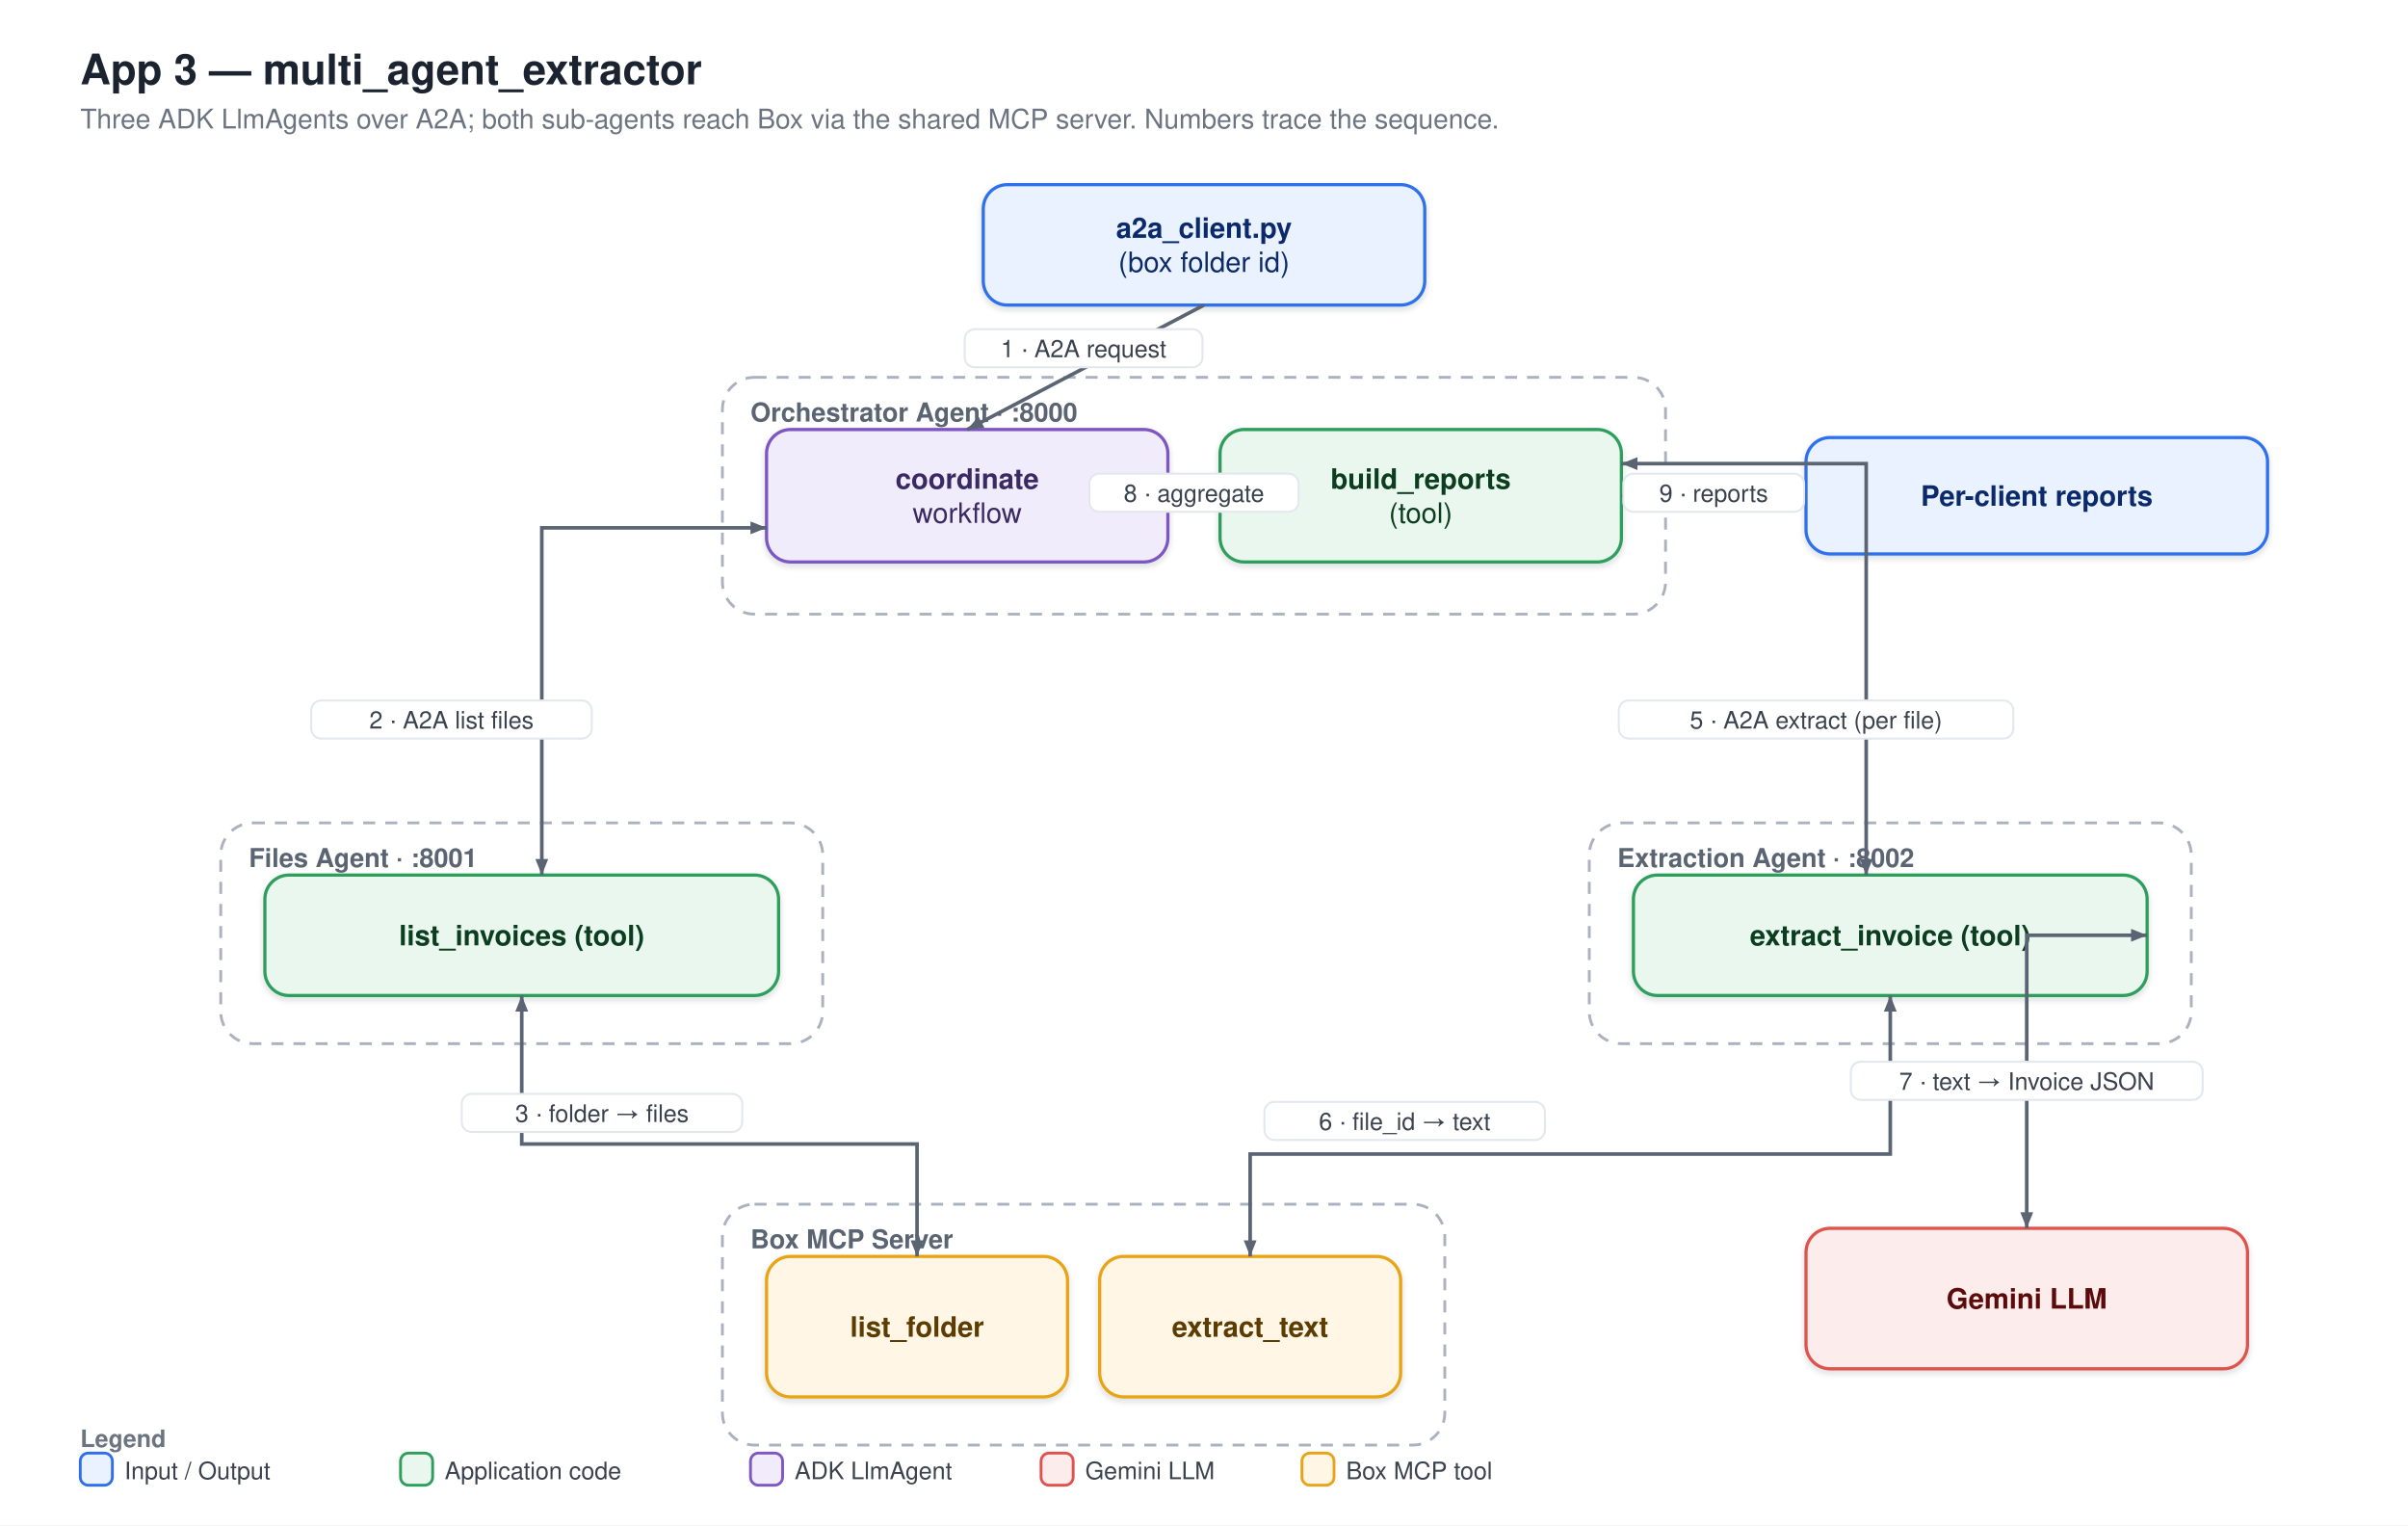
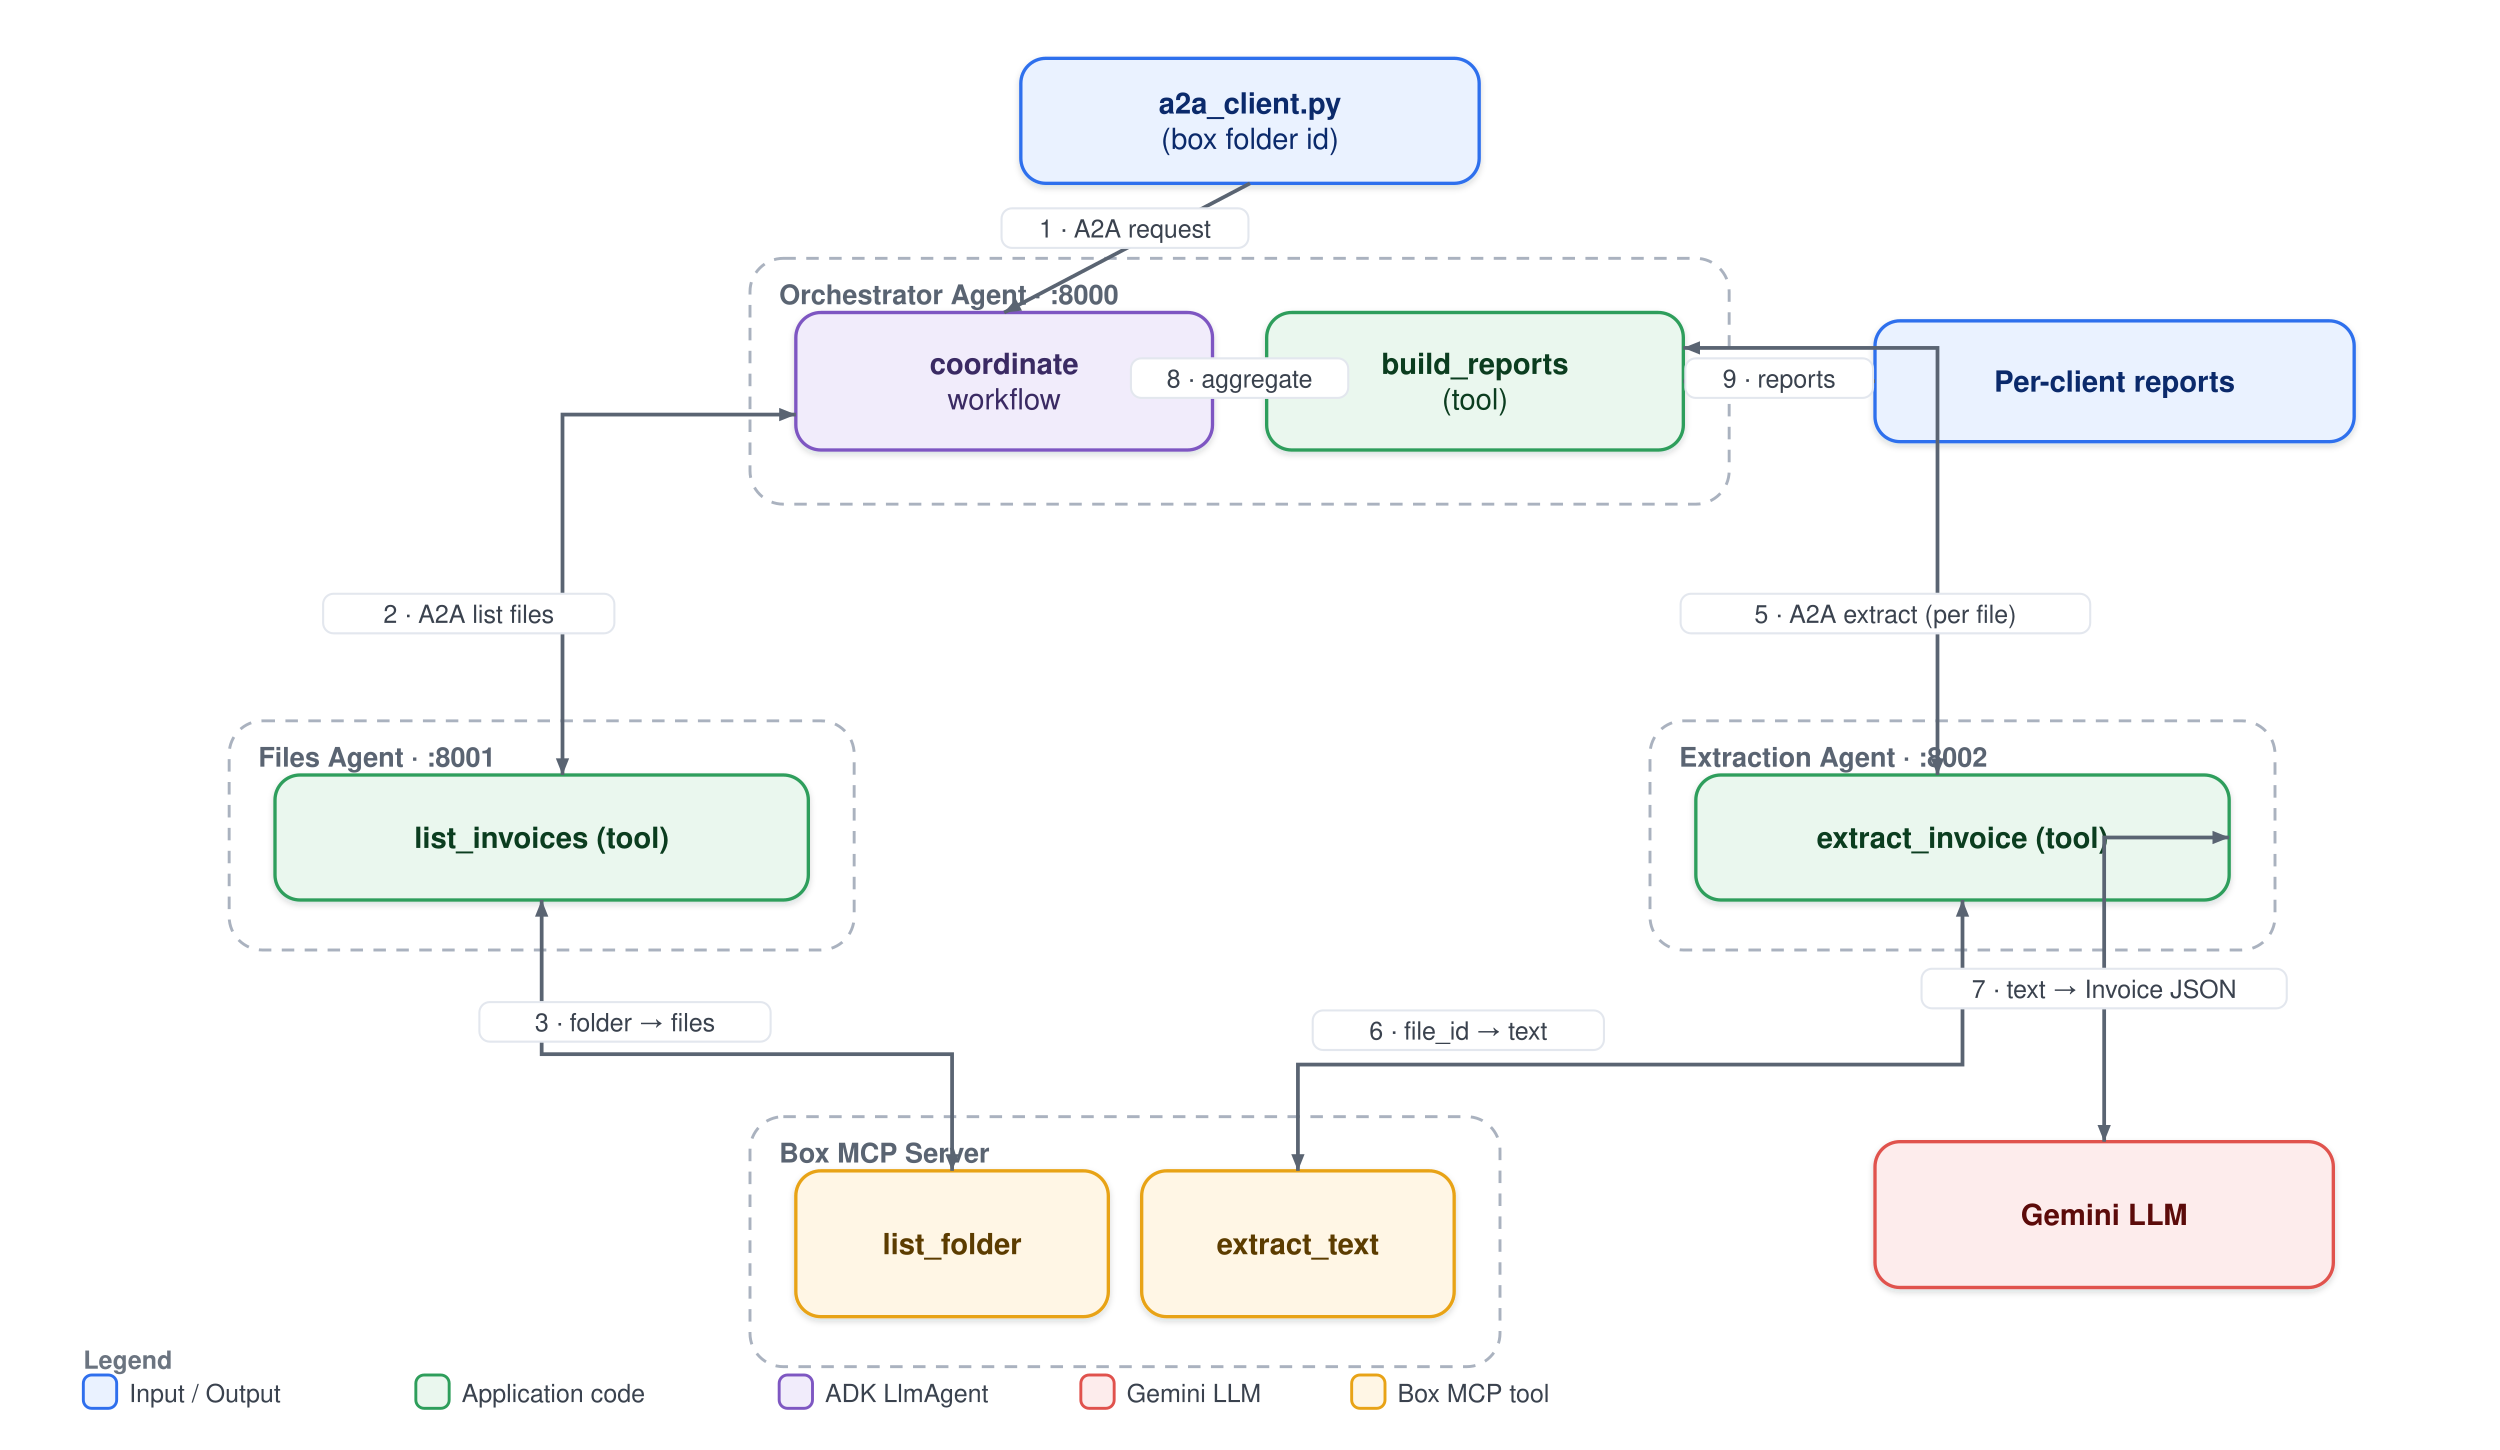
- <svg xmlns="http://www.w3.org/2000/svg" width="1200" height="760" viewBox="0 0 1200 760" font-family="'Helvetica Neue', Helvetica, Arial, sans-serif">
-   <rect width="1200" height="760" fill="#FFFFFF" />
+ <svg xmlns="http://www.w3.org/2000/svg" width="1200" height="696" viewBox="0 0 1200 696" font-family="'Helvetica Neue', Helvetica, Arial, sans-serif">
+   <rect width="1200" height="696" fill="#FFFFFF" />
  <defs>
    <marker id="ah" markerWidth="11" markerHeight="11" refX="8" refY="3.2" orient="auto" markerUnits="userSpaceOnUse">
      <path d="M0,0 L8,3.2 L0,6.4 Z" fill="#5A6472" />
    </marker>
    <marker id="ahs" markerWidth="11" markerHeight="11" refX="0" refY="3.2" orient="auto" markerUnits="userSpaceOnUse">
      <path d="M8,0 L0,3.2 L8,6.4 Z" fill="#5A6472" />
    </marker>
    <filter id="ds" x="-20%" y="-20%" width="140%" height="140%">
      <feDropShadow dx="0" dy="1.5" stdDeviation="1.6" flood-color="#1B2330" flood-opacity="0.16" />
    </filter>
  </defs>
-   <text x="40" y="42" font-family="'Helvetica Neue', Helvetica, Arial, sans-serif" font-size="21" font-weight="700" fill="#1B2330" text-anchor="start">App 3 — multi_agent_extractor</text>
-   <text x="40" y="64" font-family="'Helvetica Neue', Helvetica, Arial, sans-serif" font-size="13.5" font-weight="400" fill="#6B7480" text-anchor="start">Three ADK LlmAgents over A2A; both sub-agents reach Box via the shared MCP server. Numbers trace the sequence.</text>
-   <rect x="360" y="188" width="470" height="118" rx="16" ry="16" fill="none" stroke="#AAB2BF" stroke-width="1.4" stroke-dasharray="6 5" />
-   <text x="374" y="210" font-family="'Helvetica Neue', Helvetica, Arial, sans-serif" font-size="13" font-weight="600" fill="#5A6472" text-anchor="start">Orchestrator Agent · :8000</text>
-   <rect x="110" y="410" width="300" height="110" rx="16" ry="16" fill="none" stroke="#AAB2BF" stroke-width="1.4" stroke-dasharray="6 5" />
-   <text x="124" y="432" font-family="'Helvetica Neue', Helvetica, Arial, sans-serif" font-size="13" font-weight="600" fill="#5A6472" text-anchor="start">Files Agent · :8001</text>
-   <rect x="792" y="410" width="300" height="110" rx="16" ry="16" fill="none" stroke="#AAB2BF" stroke-width="1.4" stroke-dasharray="6 5" />
-   <text x="806" y="432" font-family="'Helvetica Neue', Helvetica, Arial, sans-serif" font-size="13" font-weight="600" fill="#5A6472" text-anchor="start">Extraction Agent · :8002</text>
-   <rect x="360" y="600" width="360" height="120" rx="16" ry="16" fill="none" stroke="#AAB2BF" stroke-width="1.4" stroke-dasharray="6 5" />
-   <text x="374" y="622" font-family="'Helvetica Neue', Helvetica, Arial, sans-serif" font-size="13" font-weight="600" fill="#5A6472" text-anchor="start">Box MCP Server</text>
-   <rect x="490" y="92" width="220" height="60" rx="12" ry="12" fill="#EAF2FF" stroke="#2F6FED" stroke-width="1.6" filter="url(#ds)" />
-   <text x="600.0" y="118.5" font-family="'Helvetica Neue', Helvetica, Arial, sans-serif" font-size="14" font-weight="600" fill="#0B2A6B" text-anchor="middle">a2a_client.py</text>
-   <text x="600.0" y="135.5" font-family="'Helvetica Neue', Helvetica, Arial, sans-serif" font-size="14" font-weight="400" fill="#0B2A6B" text-anchor="middle">(box folder id)</text>
-   <rect x="382" y="214" width="200" height="66" rx="12" ry="12" fill="#F1ECFB" stroke="#7E57C2" stroke-width="1.6" filter="url(#ds)" />
-   <text x="482.0" y="243.5" font-family="'Helvetica Neue', Helvetica, Arial, sans-serif" font-size="14" font-weight="600" fill="#3A2A63" text-anchor="middle">coordinate</text>
-   <text x="482.0" y="260.5" font-family="'Helvetica Neue', Helvetica, Arial, sans-serif" font-size="14" font-weight="400" fill="#3A2A63" text-anchor="middle">workflow</text>
-   <rect x="608" y="214" width="200" height="66" rx="12" ry="12" fill="#EAF7EE" stroke="#2E9E5B" stroke-width="1.6" filter="url(#ds)" />
-   <text x="708.0" y="243.5" font-family="'Helvetica Neue', Helvetica, Arial, sans-serif" font-size="14" font-weight="600" fill="#0B3D1F" text-anchor="middle">build_reports</text>
-   <text x="708.0" y="260.5" font-family="'Helvetica Neue', Helvetica, Arial, sans-serif" font-size="14" font-weight="400" fill="#0B3D1F" text-anchor="middle">(tool)</text>
-   <rect x="900" y="218" width="230" height="58" rx="12" ry="12" fill="#EAF2FF" stroke="#2F6FED" stroke-width="1.6" filter="url(#ds)" />
-   <text x="1015.0" y="252.0" font-family="'Helvetica Neue', Helvetica, Arial, sans-serif" font-size="14" font-weight="600" fill="#0B2A6B" text-anchor="middle">Per-client reports</text>
-   <rect x="132" y="436" width="256" height="60" rx="12" ry="12" fill="#EAF7EE" stroke="#2E9E5B" stroke-width="1.6" filter="url(#ds)" />
-   <text x="260.0" y="471.0" font-family="'Helvetica Neue', Helvetica, Arial, sans-serif" font-size="14" font-weight="600" fill="#0B3D1F" text-anchor="middle">list_invoices (tool)</text>
-   <rect x="814" y="436" width="256" height="60" rx="12" ry="12" fill="#EAF7EE" stroke="#2E9E5B" stroke-width="1.6" filter="url(#ds)" />
-   <text x="942.0" y="471.0" font-family="'Helvetica Neue', Helvetica, Arial, sans-serif" font-size="14" font-weight="600" fill="#0B3D1F" text-anchor="middle">extract_invoice (tool)</text>
-   <rect x="382" y="626" width="150" height="70" rx="12" ry="12" fill="#FFF6E5" stroke="#E8A317" stroke-width="1.6" filter="url(#ds)" />
-   <text x="457.0" y="666.0" font-family="'Helvetica Neue', Helvetica, Arial, sans-serif" font-size="14" font-weight="600" fill="#5C3C00" text-anchor="middle">list_folder</text>
-   <rect x="548" y="626" width="150" height="70" rx="12" ry="12" fill="#FFF6E5" stroke="#E8A317" stroke-width="1.6" filter="url(#ds)" />
-   <text x="623.0" y="666.0" font-family="'Helvetica Neue', Helvetica, Arial, sans-serif" font-size="14" font-weight="600" fill="#5C3C00" text-anchor="middle">extract_text</text>
-   <rect x="900" y="612" width="220" height="70" rx="12" ry="12" fill="#FDECEC" stroke="#E0524D" stroke-width="1.6" filter="url(#ds)" />
-   <text x="1010.0" y="652.0" font-family="'Helvetica Neue', Helvetica, Arial, sans-serif" font-size="14" font-weight="600" fill="#5C0B0A" text-anchor="middle">Gemini LLM</text>
-   <line x1="600.0" y1="152" x2="482.0" y2="214" stroke="#5A6472" stroke-width="1.8" marker-end="url(#ah)" />
-   <rect x="480.75" y="164" width="118.5" height="19" rx="5" fill="#FFFFFF" stroke="#E3E7EE" stroke-width="1" />
-   <text x="540" y="178" font-family="'Helvetica Neue', Helvetica, Arial, sans-serif" font-size="12" font-weight="400" fill="#3A424E" text-anchor="middle">1 · A2A request</text>
-   <polyline points="382,263.0 270,263.0 270,436" fill="none" stroke="#5A6472" stroke-width="1.8" marker-end="url(#ah)" marker-start="url(#ahs)" />
-   <rect x="155.1" y="349" width="139.8" height="19" rx="5" fill="#FFFFFF" stroke="#E3E7EE" stroke-width="1" />
-   <text x="225" y="363" font-family="'Helvetica Neue', Helvetica, Arial, sans-serif" font-size="12" font-weight="400" fill="#3A424E" text-anchor="middle">2 · A2A list files</text>
-   <polyline points="260.0,496 260.0,570 457.0,570 457.0,626" fill="none" stroke="#5A6472" stroke-width="1.8" marker-end="url(#ah)" marker-start="url(#ahs)" />
-   <rect x="230.1" y="545" width="139.8" height="19" rx="5" fill="#FFFFFF" stroke="#E3E7EE" stroke-width="1" />
-   <text x="300" y="559" font-family="'Helvetica Neue', Helvetica, Arial, sans-serif" font-size="12" font-weight="400" fill="#3A424E" text-anchor="middle">3 · folder → files</text>
-   <polyline points="808,231.0 930,231.0 930,436" fill="none" stroke="#5A6472" stroke-width="1.8" marker-end="url(#ah)" marker-start="url(#ahs)" />
-   <rect x="806.7" y="349" width="196.6" height="19" rx="5" fill="#FFFFFF" stroke="#E3E7EE" stroke-width="1" />
-   <text x="905" y="363" font-family="'Helvetica Neue', Helvetica, Arial, sans-serif" font-size="12" font-weight="400" fill="#3A424E" text-anchor="middle">5 · A2A extract (per file)</text>
-   <polyline points="942.0,496 942.0,575 623.0,575 623.0,626" fill="none" stroke="#5A6472" stroke-width="1.8" marker-end="url(#ah)" marker-start="url(#ahs)" />
-   <rect x="630.1" y="549" width="139.8" height="19" rx="5" fill="#FFFFFF" stroke="#E3E7EE" stroke-width="1" />
-   <text x="700" y="563" font-family="'Helvetica Neue', Helvetica, Arial, sans-serif" font-size="12" font-weight="400" fill="#3A424E" text-anchor="middle">6 · file_id → text</text>
-   <polyline points="1070,466.0 1010.0,466.0 1010.0,612" fill="none" stroke="#5A6472" stroke-width="1.8" marker-end="url(#ah)" marker-start="url(#ahs)" />
-   <rect x="922.35" y="529" width="175.3" height="19" rx="5" fill="#FFFFFF" stroke="#E3E7EE" stroke-width="1" />
-   <text x="1010" y="543" font-family="'Helvetica Neue', Helvetica, Arial, sans-serif" font-size="12" font-weight="400" fill="#3A424E" text-anchor="middle">7 · text → Invoice JSON</text>
-   <line x1="582" y1="247.0" x2="608" y2="247.0" stroke="#5A6472" stroke-width="1.8" marker-end="url(#ah)" />
-   <rect x="542.85" y="236.0" width="104.3" height="19" rx="5" fill="#FFFFFF" stroke="#E3E7EE" stroke-width="1" />
-   <text x="595.0" y="250.0" font-family="'Helvetica Neue', Helvetica, Arial, sans-serif" font-size="12" font-weight="400" fill="#3A424E" text-anchor="middle">8 · aggregate</text>
-   <line x1="808" y1="247.0" x2="900" y2="247.0" stroke="#5A6472" stroke-width="1.8" marker-end="url(#ah)" />
-   <rect x="808.95" y="236.0" width="90.1" height="19" rx="5" fill="#FFFFFF" stroke="#E3E7EE" stroke-width="1" />
-   <text x="854.0" y="250.0" font-family="'Helvetica Neue', Helvetica, Arial, sans-serif" font-size="12" font-weight="400" fill="#3A424E" text-anchor="middle">9 · reports</text>
-   <text x="40" y="721" font-family="'Helvetica Neue', Helvetica, Arial, sans-serif" font-size="12" font-weight="600" fill="#6B7480" text-anchor="start">Legend</text>
-   <rect x="40" y="724" width="16" height="16" rx="4" ry="4" fill="#EAF2FF" stroke="#2F6FED" stroke-width="1.4" />
-   <text x="62" y="737" font-family="'Helvetica Neue', Helvetica, Arial, sans-serif" font-size="12" font-weight="400" fill="#3A424E" text-anchor="start">Input / Output</text>
-   <rect x="199.6" y="724" width="16" height="16" rx="4" ry="4" fill="#EAF7EE" stroke="#2E9E5B" stroke-width="1.4" />
-   <text x="221.6" y="737" font-family="'Helvetica Neue', Helvetica, Arial, sans-serif" font-size="12" font-weight="400" fill="#3A424E" text-anchor="start">Application code</text>
-   <rect x="374.0" y="724" width="16" height="16" rx="4" ry="4" fill="#F1ECFB" stroke="#7E57C2" stroke-width="1.4" />
-   <text x="396.0" y="737" font-family="'Helvetica Neue', Helvetica, Arial, sans-serif" font-size="12" font-weight="400" fill="#3A424E" text-anchor="start">ADK LlmAgent</text>
-   <rect x="518.8" y="724" width="16" height="16" rx="4" ry="4" fill="#FDECEC" stroke="#E0524D" stroke-width="1.4" />
-   <text x="540.8" y="737" font-family="'Helvetica Neue', Helvetica, Arial, sans-serif" font-size="12" font-weight="400" fill="#3A424E" text-anchor="start">Gemini LLM</text>
-   <rect x="648.8" y="724" width="16" height="16" rx="4" ry="4" fill="#FFF6E5" stroke="#E8A317" stroke-width="1.4" />
-   <text x="670.8" y="737" font-family="'Helvetica Neue', Helvetica, Arial, sans-serif" font-size="12" font-weight="400" fill="#3A424E" text-anchor="start">Box MCP tool</text>
+   <g transform="translate(0,-64)">
+     <rect x="360" y="188" width="470" height="118" rx="16" ry="16" fill="none" stroke="#AAB2BF" stroke-width="1.4" stroke-dasharray="6 5" />
+     <text x="374" y="210" font-family="'Helvetica Neue', Helvetica, Arial, sans-serif" font-size="13" font-weight="600" fill="#5A6472" text-anchor="start">Orchestrator Agent · :8000</text>
+     <rect x="110" y="410" width="300" height="110" rx="16" ry="16" fill="none" stroke="#AAB2BF" stroke-width="1.4" stroke-dasharray="6 5" />
+     <text x="124" y="432" font-family="'Helvetica Neue', Helvetica, Arial, sans-serif" font-size="13" font-weight="600" fill="#5A6472" text-anchor="start">Files Agent · :8001</text>
+     <rect x="792" y="410" width="300" height="110" rx="16" ry="16" fill="none" stroke="#AAB2BF" stroke-width="1.4" stroke-dasharray="6 5" />
+     <text x="806" y="432" font-family="'Helvetica Neue', Helvetica, Arial, sans-serif" font-size="13" font-weight="600" fill="#5A6472" text-anchor="start">Extraction Agent · :8002</text>
+     <rect x="360" y="600" width="360" height="120" rx="16" ry="16" fill="none" stroke="#AAB2BF" stroke-width="1.4" stroke-dasharray="6 5" />
+     <text x="374" y="622" font-family="'Helvetica Neue', Helvetica, Arial, sans-serif" font-size="13" font-weight="600" fill="#5A6472" text-anchor="start">Box MCP Server</text>
+     <rect x="490" y="92" width="220" height="60" rx="12" ry="12" fill="#EAF2FF" stroke="#2F6FED" stroke-width="1.6" filter="url(#ds)" />
+     <text x="600.0" y="118.5" font-family="'Helvetica Neue', Helvetica, Arial, sans-serif" font-size="14" font-weight="600" fill="#0B2A6B" text-anchor="middle">a2a_client.py</text>
+     <text x="600.0" y="135.5" font-family="'Helvetica Neue', Helvetica, Arial, sans-serif" font-size="14" font-weight="400" fill="#0B2A6B" text-anchor="middle">(box folder id)</text>
+     <rect x="382" y="214" width="200" height="66" rx="12" ry="12" fill="#F1ECFB" stroke="#7E57C2" stroke-width="1.6" filter="url(#ds)" />
+     <text x="482.0" y="243.5" font-family="'Helvetica Neue', Helvetica, Arial, sans-serif" font-size="14" font-weight="600" fill="#3A2A63" text-anchor="middle">coordinate</text>
+     <text x="482.0" y="260.5" font-family="'Helvetica Neue', Helvetica, Arial, sans-serif" font-size="14" font-weight="400" fill="#3A2A63" text-anchor="middle">workflow</text>
+     <rect x="608" y="214" width="200" height="66" rx="12" ry="12" fill="#EAF7EE" stroke="#2E9E5B" stroke-width="1.6" filter="url(#ds)" />
+     <text x="708.0" y="243.5" font-family="'Helvetica Neue', Helvetica, Arial, sans-serif" font-size="14" font-weight="600" fill="#0B3D1F" text-anchor="middle">build_reports</text>
+     <text x="708.0" y="260.5" font-family="'Helvetica Neue', Helvetica, Arial, sans-serif" font-size="14" font-weight="400" fill="#0B3D1F" text-anchor="middle">(tool)</text>
+     <rect x="900" y="218" width="230" height="58" rx="12" ry="12" fill="#EAF2FF" stroke="#2F6FED" stroke-width="1.6" filter="url(#ds)" />
+     <text x="1015.0" y="252.0" font-family="'Helvetica Neue', Helvetica, Arial, sans-serif" font-size="14" font-weight="600" fill="#0B2A6B" text-anchor="middle">Per-client reports</text>
+     <rect x="132" y="436" width="256" height="60" rx="12" ry="12" fill="#EAF7EE" stroke="#2E9E5B" stroke-width="1.6" filter="url(#ds)" />
+     <text x="260.0" y="471.0" font-family="'Helvetica Neue', Helvetica, Arial, sans-serif" font-size="14" font-weight="600" fill="#0B3D1F" text-anchor="middle">list_invoices (tool)</text>
+     <rect x="814" y="436" width="256" height="60" rx="12" ry="12" fill="#EAF7EE" stroke="#2E9E5B" stroke-width="1.6" filter="url(#ds)" />
+     <text x="942.0" y="471.0" font-family="'Helvetica Neue', Helvetica, Arial, sans-serif" font-size="14" font-weight="600" fill="#0B3D1F" text-anchor="middle">extract_invoice (tool)</text>
+     <rect x="382" y="626" width="150" height="70" rx="12" ry="12" fill="#FFF6E5" stroke="#E8A317" stroke-width="1.6" filter="url(#ds)" />
+     <text x="457.0" y="666.0" font-family="'Helvetica Neue', Helvetica, Arial, sans-serif" font-size="14" font-weight="600" fill="#5C3C00" text-anchor="middle">list_folder</text>
+     <rect x="548" y="626" width="150" height="70" rx="12" ry="12" fill="#FFF6E5" stroke="#E8A317" stroke-width="1.6" filter="url(#ds)" />
+     <text x="623.0" y="666.0" font-family="'Helvetica Neue', Helvetica, Arial, sans-serif" font-size="14" font-weight="600" fill="#5C3C00" text-anchor="middle">extract_text</text>
+     <rect x="900" y="612" width="220" height="70" rx="12" ry="12" fill="#FDECEC" stroke="#E0524D" stroke-width="1.6" filter="url(#ds)" />
+     <text x="1010.0" y="652.0" font-family="'Helvetica Neue', Helvetica, Arial, sans-serif" font-size="14" font-weight="600" fill="#5C0B0A" text-anchor="middle">Gemini LLM</text>
+     <line x1="600.0" y1="152" x2="482.0" y2="214" stroke="#5A6472" stroke-width="1.8" marker-end="url(#ah)" />
+     <rect x="480.75" y="164" width="118.5" height="19" rx="5" fill="#FFFFFF" stroke="#E3E7EE" stroke-width="1" />
+     <text x="540" y="178" font-family="'Helvetica Neue', Helvetica, Arial, sans-serif" font-size="12" font-weight="400" fill="#3A424E" text-anchor="middle">1 · A2A request</text>
+     <polyline points="382,263.0 270,263.0 270,436" fill="none" stroke="#5A6472" stroke-width="1.8" marker-end="url(#ah)" marker-start="url(#ahs)" />
+     <rect x="155.1" y="349" width="139.8" height="19" rx="5" fill="#FFFFFF" stroke="#E3E7EE" stroke-width="1" />
+     <text x="225" y="363" font-family="'Helvetica Neue', Helvetica, Arial, sans-serif" font-size="12" font-weight="400" fill="#3A424E" text-anchor="middle">2 · A2A list files</text>
+     <polyline points="260.0,496 260.0,570 457.0,570 457.0,626" fill="none" stroke="#5A6472" stroke-width="1.8" marker-end="url(#ah)" marker-start="url(#ahs)" />
+     <rect x="230.1" y="545" width="139.8" height="19" rx="5" fill="#FFFFFF" stroke="#E3E7EE" stroke-width="1" />
+     <text x="300" y="559" font-family="'Helvetica Neue', Helvetica, Arial, sans-serif" font-size="12" font-weight="400" fill="#3A424E" text-anchor="middle">3 · folder → files</text>
+     <polyline points="808,231.0 930,231.0 930,436" fill="none" stroke="#5A6472" stroke-width="1.8" marker-end="url(#ah)" marker-start="url(#ahs)" />
+     <rect x="806.7" y="349" width="196.6" height="19" rx="5" fill="#FFFFFF" stroke="#E3E7EE" stroke-width="1" />
+     <text x="905" y="363" font-family="'Helvetica Neue', Helvetica, Arial, sans-serif" font-size="12" font-weight="400" fill="#3A424E" text-anchor="middle">5 · A2A extract (per file)</text>
+     <polyline points="942.0,496 942.0,575 623.0,575 623.0,626" fill="none" stroke="#5A6472" stroke-width="1.8" marker-end="url(#ah)" marker-start="url(#ahs)" />
+     <rect x="630.1" y="549" width="139.8" height="19" rx="5" fill="#FFFFFF" stroke="#E3E7EE" stroke-width="1" />
+     <text x="700" y="563" font-family="'Helvetica Neue', Helvetica, Arial, sans-serif" font-size="12" font-weight="400" fill="#3A424E" text-anchor="middle">6 · file_id → text</text>
+     <polyline points="1070,466.0 1010.0,466.0 1010.0,612" fill="none" stroke="#5A6472" stroke-width="1.8" marker-end="url(#ah)" marker-start="url(#ahs)" />
+     <rect x="922.35" y="529" width="175.3" height="19" rx="5" fill="#FFFFFF" stroke="#E3E7EE" stroke-width="1" />
+     <text x="1010" y="543" font-family="'Helvetica Neue', Helvetica, Arial, sans-serif" font-size="12" font-weight="400" fill="#3A424E" text-anchor="middle">7 · text → Invoice JSON</text>
+     <line x1="582" y1="247.0" x2="608" y2="247.0" stroke="#5A6472" stroke-width="1.8" marker-end="url(#ah)" />
+     <rect x="542.85" y="236.0" width="104.3" height="19" rx="5" fill="#FFFFFF" stroke="#E3E7EE" stroke-width="1" />
+     <text x="595.0" y="250.0" font-family="'Helvetica Neue', Helvetica, Arial, sans-serif" font-size="12" font-weight="400" fill="#3A424E" text-anchor="middle">8 · aggregate</text>
+     <line x1="808" y1="247.0" x2="900" y2="247.0" stroke="#5A6472" stroke-width="1.8" marker-end="url(#ah)" />
+     <rect x="808.95" y="236.0" width="90.1" height="19" rx="5" fill="#FFFFFF" stroke="#E3E7EE" stroke-width="1" />
+     <text x="854.0" y="250.0" font-family="'Helvetica Neue', Helvetica, Arial, sans-serif" font-size="12" font-weight="400" fill="#3A424E" text-anchor="middle">9 · reports</text>
+     <text x="40" y="721" font-family="'Helvetica Neue', Helvetica, Arial, sans-serif" font-size="12" font-weight="600" fill="#6B7480" text-anchor="start">Legend</text>
+     <rect x="40" y="724" width="16" height="16" rx="4" ry="4" fill="#EAF2FF" stroke="#2F6FED" stroke-width="1.4" />
+     <text x="62" y="737" font-family="'Helvetica Neue', Helvetica, Arial, sans-serif" font-size="12" font-weight="400" fill="#3A424E" text-anchor="start">Input / Output</text>
+     <rect x="199.6" y="724" width="16" height="16" rx="4" ry="4" fill="#EAF7EE" stroke="#2E9E5B" stroke-width="1.4" />
+     <text x="221.6" y="737" font-family="'Helvetica Neue', Helvetica, Arial, sans-serif" font-size="12" font-weight="400" fill="#3A424E" text-anchor="start">Application code</text>
+     <rect x="374.0" y="724" width="16" height="16" rx="4" ry="4" fill="#F1ECFB" stroke="#7E57C2" stroke-width="1.4" />
+     <text x="396.0" y="737" font-family="'Helvetica Neue', Helvetica, Arial, sans-serif" font-size="12" font-weight="400" fill="#3A424E" text-anchor="start">ADK LlmAgent</text>
+     <rect x="518.8" y="724" width="16" height="16" rx="4" ry="4" fill="#FDECEC" stroke="#E0524D" stroke-width="1.4" />
+     <text x="540.8" y="737" font-family="'Helvetica Neue', Helvetica, Arial, sans-serif" font-size="12" font-weight="400" fill="#3A424E" text-anchor="start">Gemini LLM</text>
+     <rect x="648.8" y="724" width="16" height="16" rx="4" ry="4" fill="#FFF6E5" stroke="#E8A317" stroke-width="1.4" />
+     <text x="670.8" y="737" font-family="'Helvetica Neue', Helvetica, Arial, sans-serif" font-size="12" font-weight="400" fill="#3A424E" text-anchor="start">Box MCP tool</text>
+   </g>
</svg>
